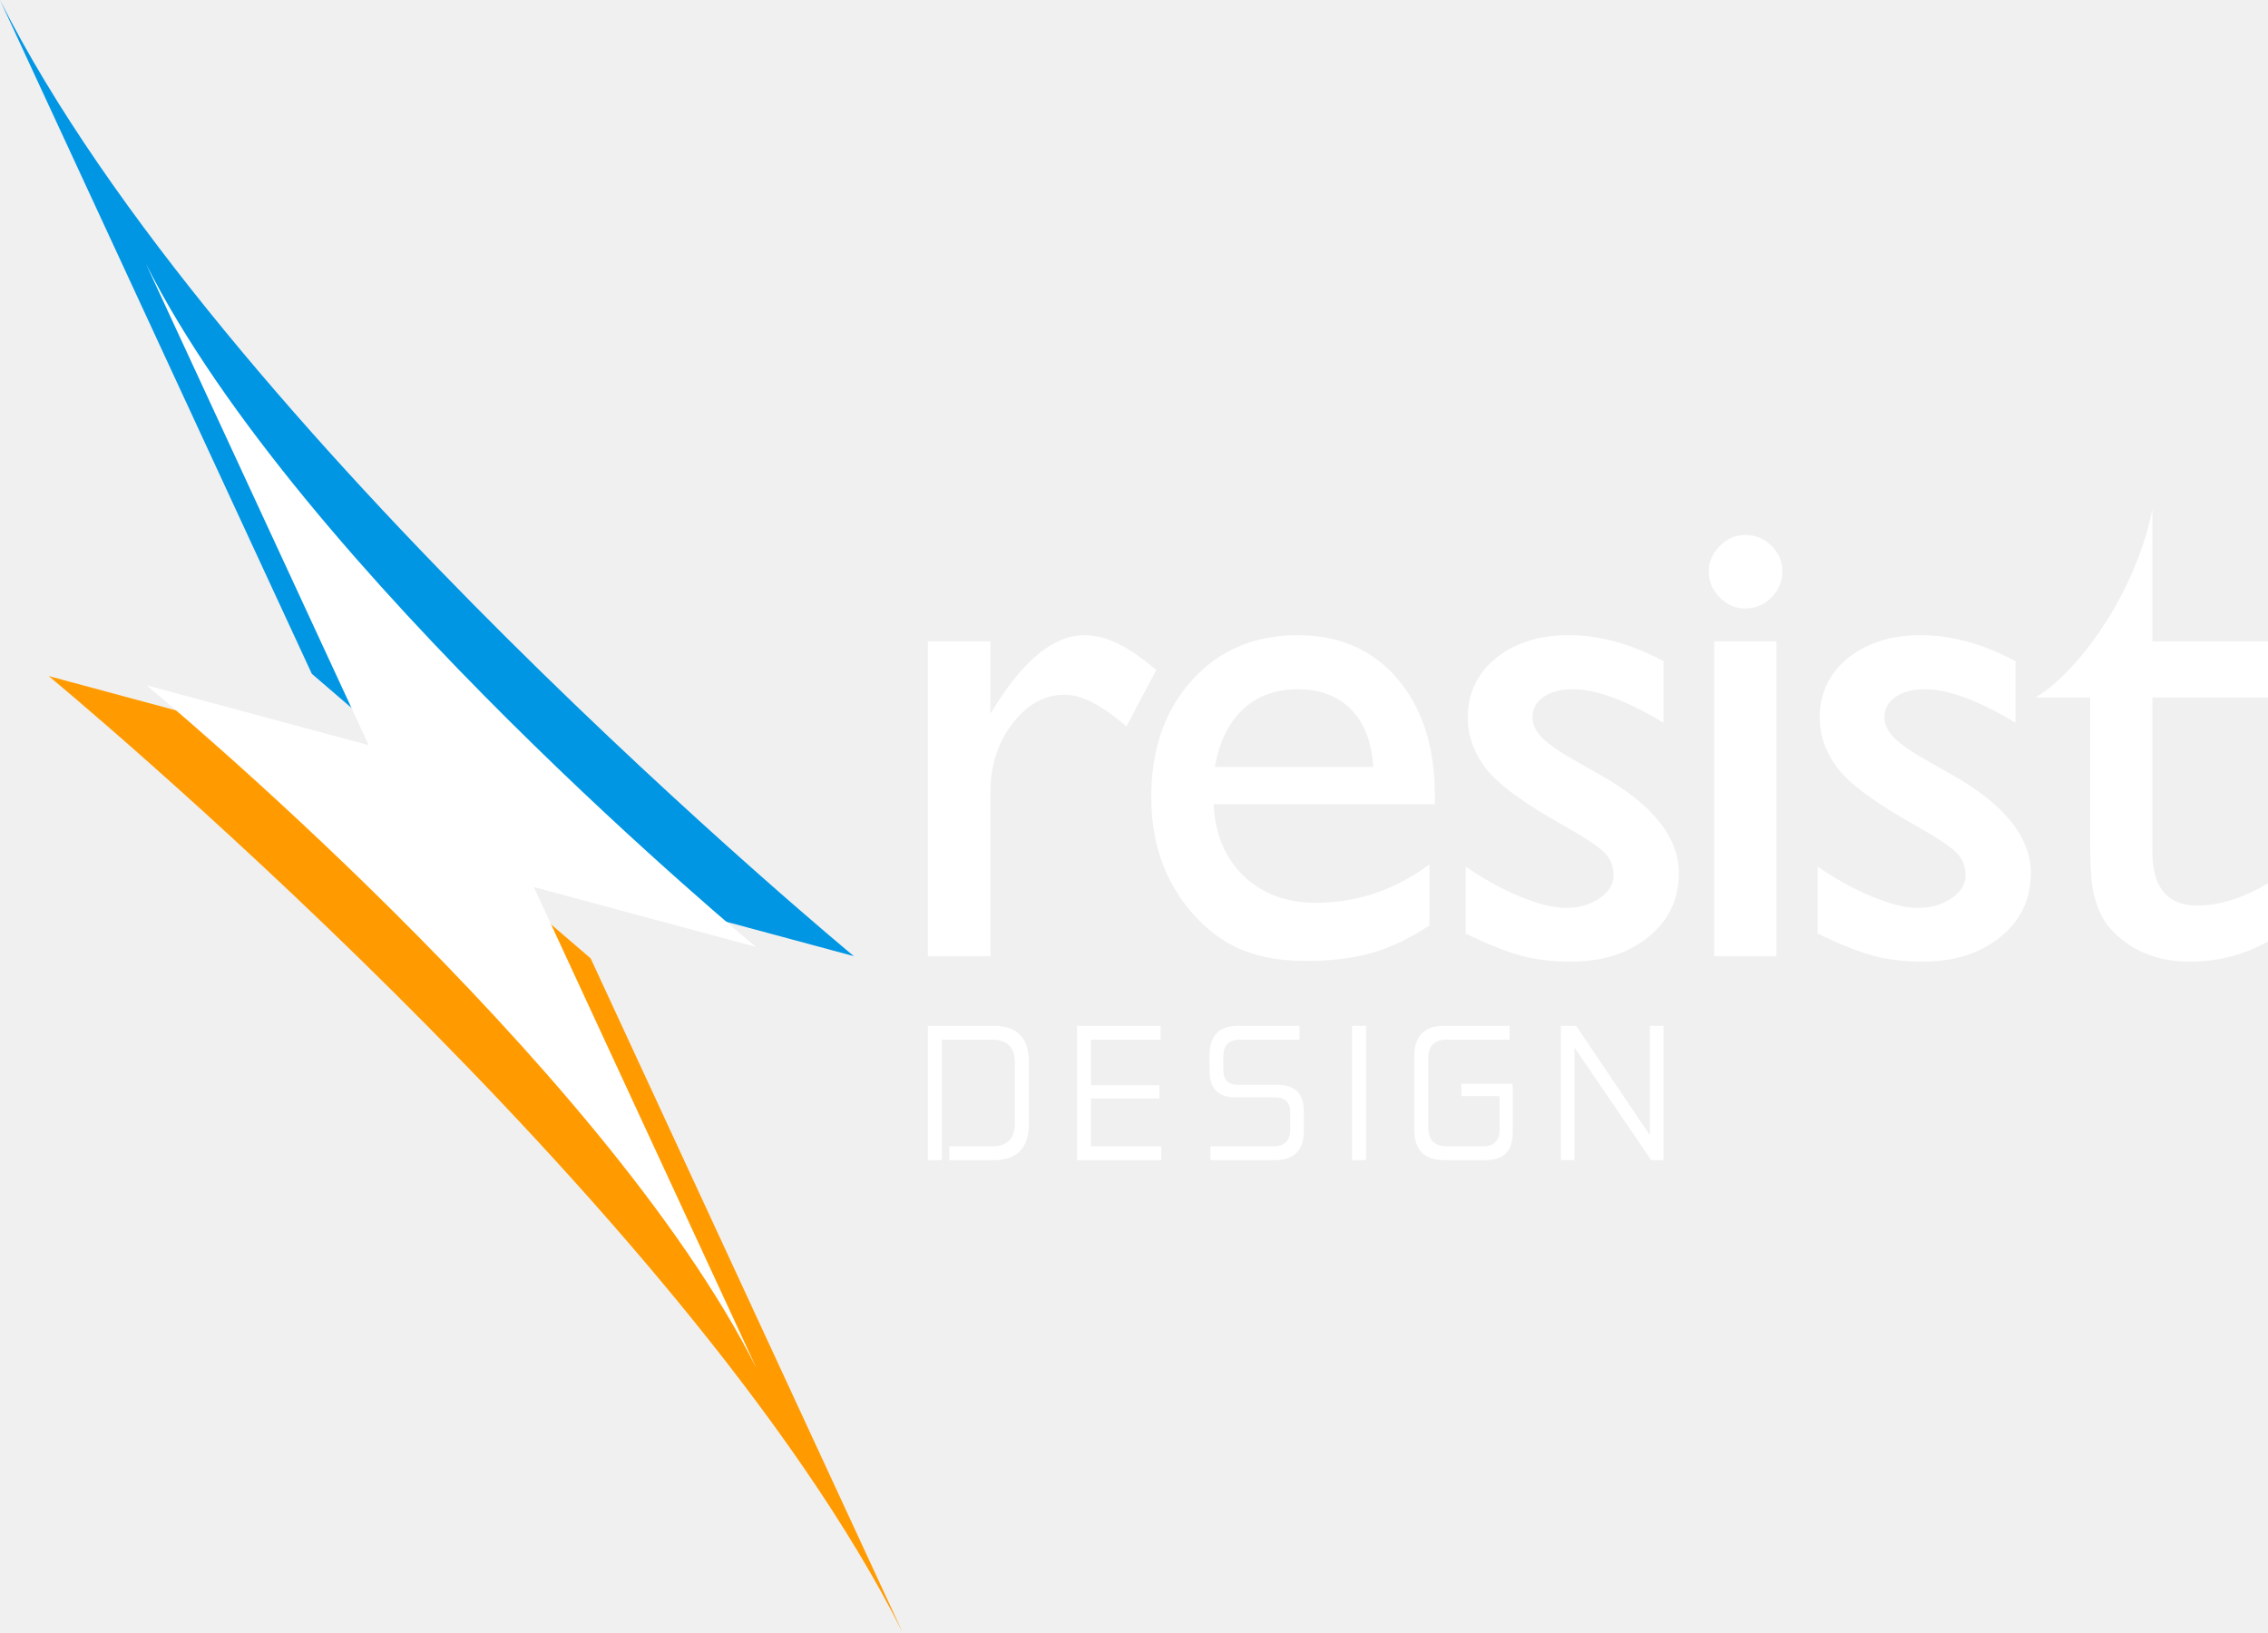
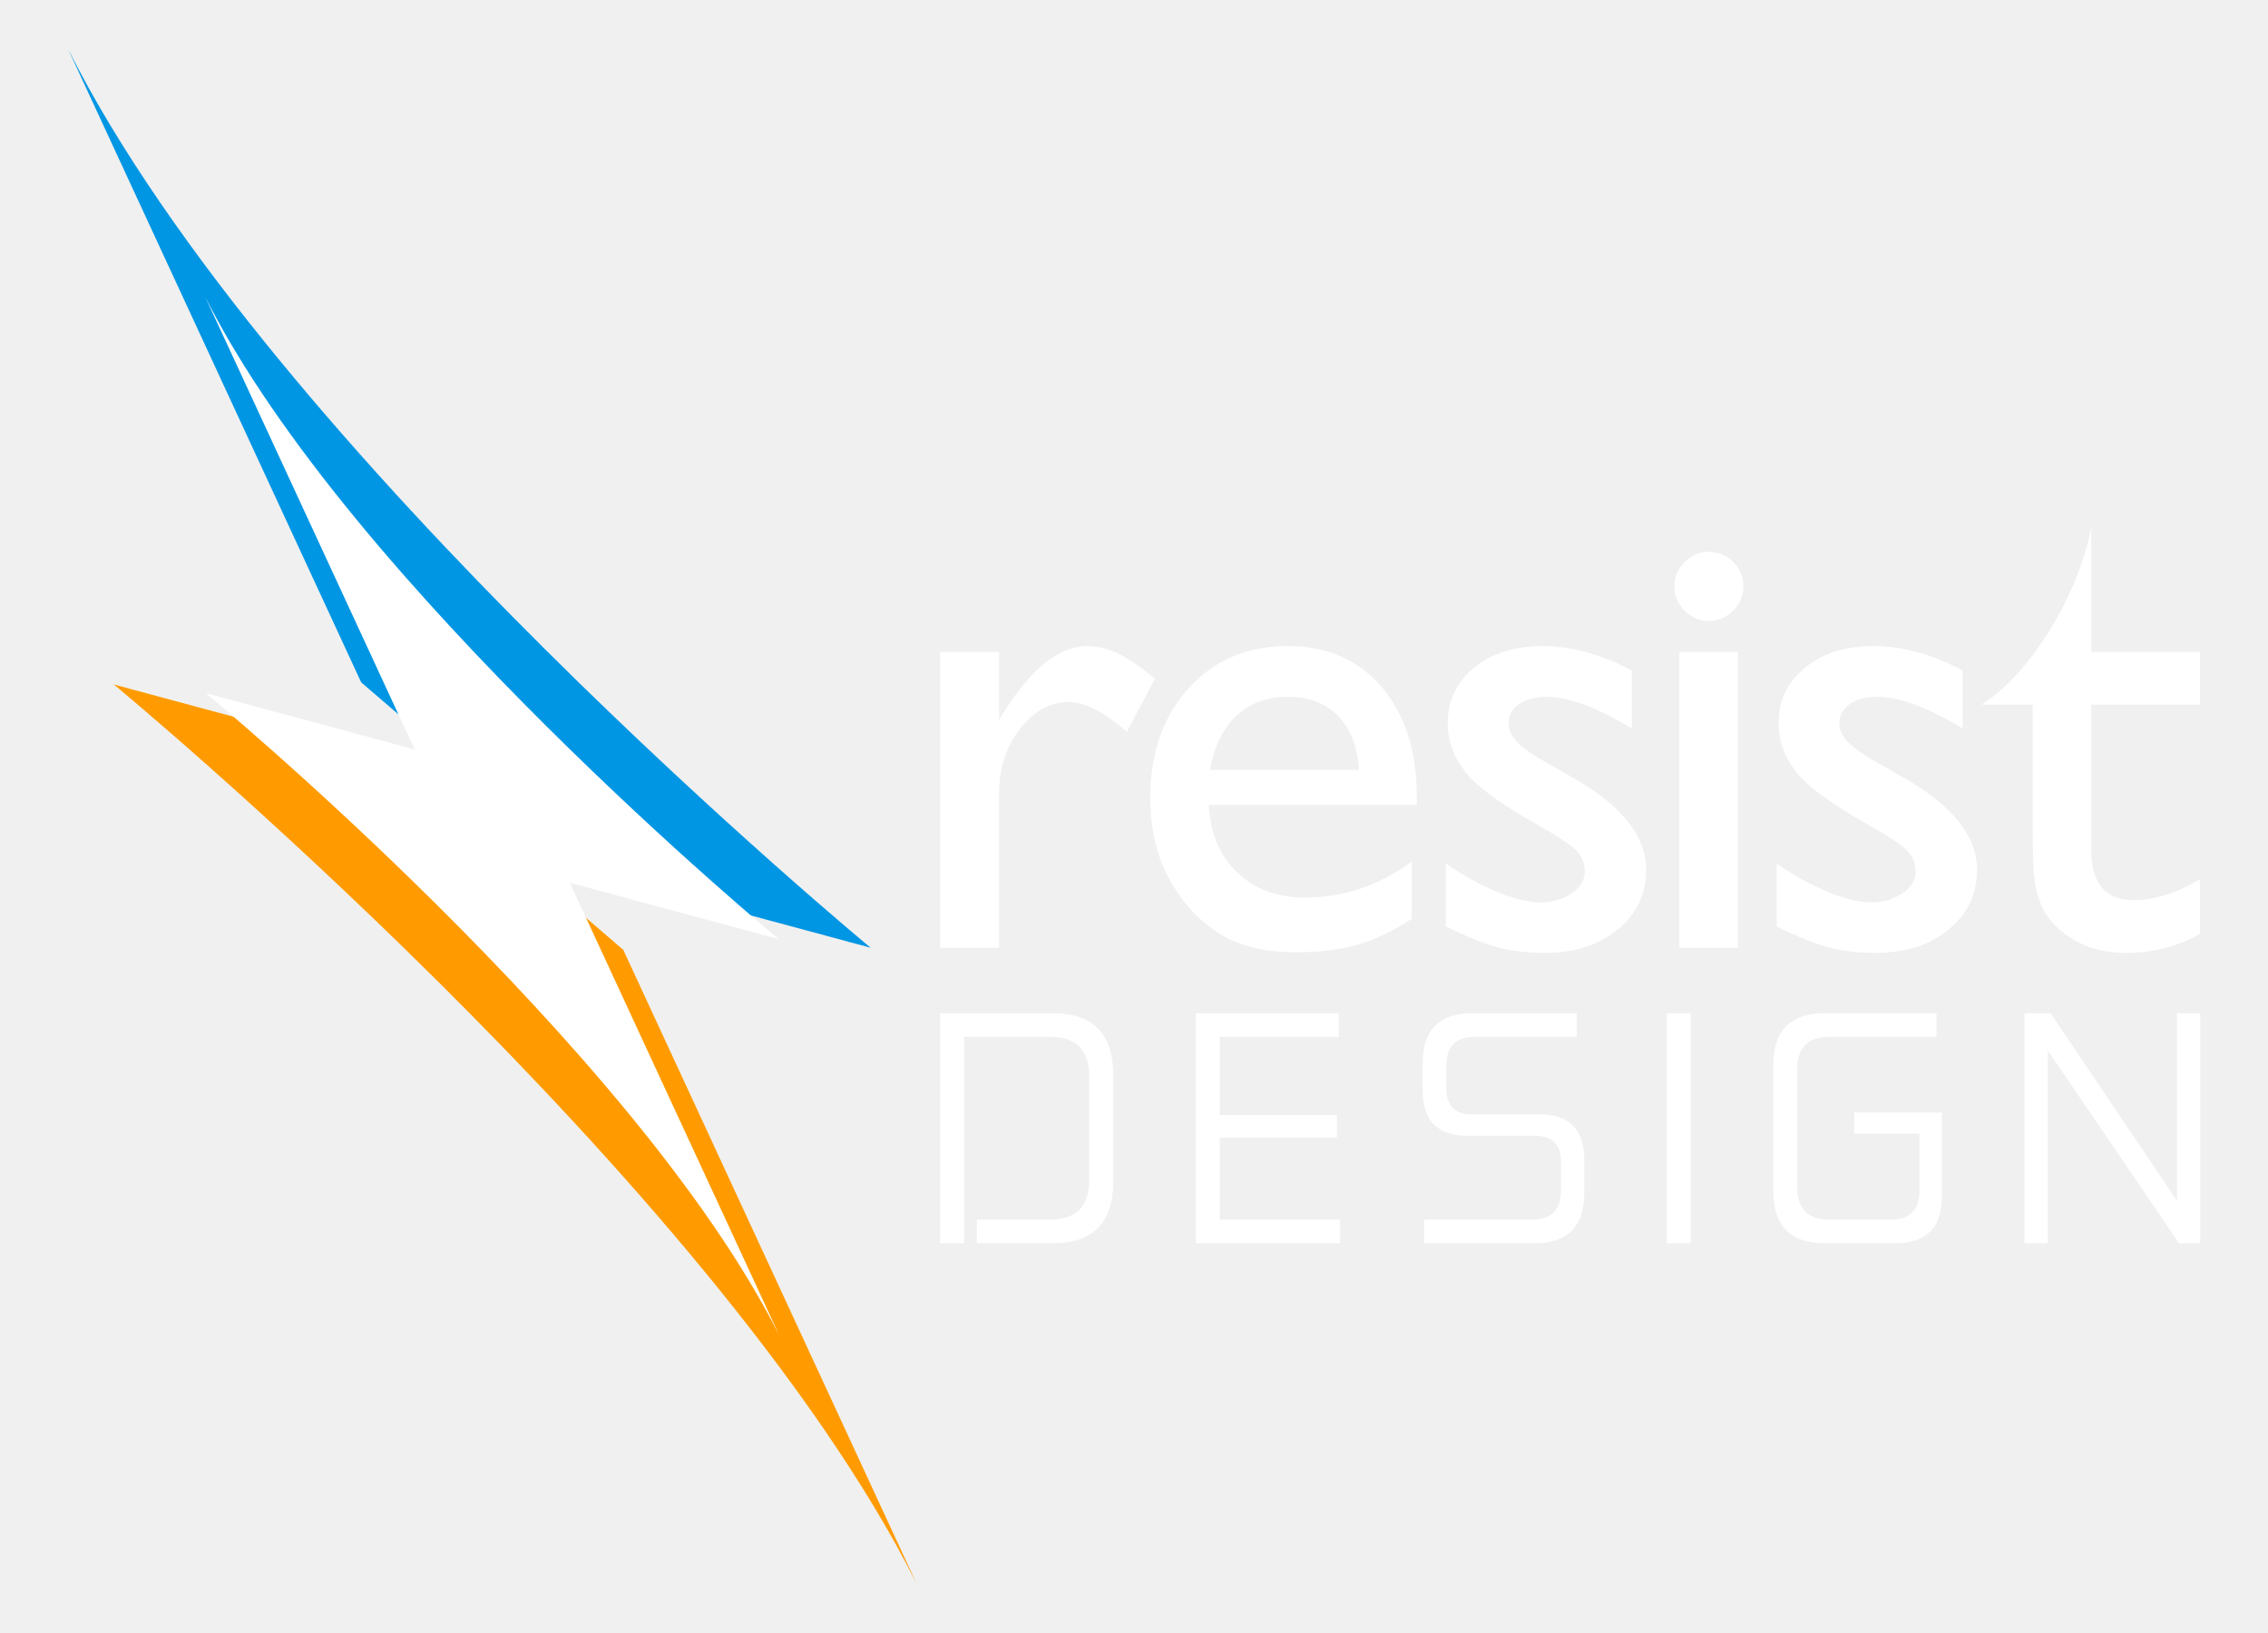
- <svg xmlns="http://www.w3.org/2000/svg" version="1.1" id="Layer_1" x="0px" y="0px" width="234.994px" height="169.114px" viewBox="0 0 234.994 169.114" enable-background="new 0 0 234.994 169.114" xml:space="preserve">
+ <svg xmlns="http://www.w3.org/2000/svg" version="1.1" id="Layer_1" x="0px" y="0px" width="250px" height="179.913px" viewBox="0 0 250 179.913" enable-background="new 0 0 250 179.913" xml:space="preserve">
  <g>
    <g>
-       <path fill="#FFFFFF" d="M102.981,73.364l-0.355,0.567v-7.48h-6.488v32.616h6.488V82.015    c0-2.718,0.762-5.07,2.287-7.055c1.524-1.985,3.327-2.978,5.406-2.978    c1.914,0,4.037,1.271,6.392,3.277l3.099-5.844c-2.773-2.315-5.036-3.601-7.47-3.601    C109.22,65.813,106.1,68.33,102.981,73.364z" />
-       <path fill="#FFFFFF" d="M134.461,65.813c-4.491,0-8.142,1.554-10.955,4.662s-4.219,7.144-4.219,12.107    c0,3.309,0.668,6.222,2.003,8.739c1.335,2.517,3.114,4.52,5.336,6.009    c2.222,1.489,5.129,2.233,8.721,2.233c2.623,0,4.91-0.284,6.86-0.851    c1.95-0.567,3.917-1.513,5.903-2.836v-6.31c-3.592,2.647-7.516,3.971-11.77,3.971    c-3.049,0-5.536-0.922-7.463-2.765c-1.926-1.843-2.972-4.325-3.138-7.445h22.937v-0.815    c0-5.081-1.288-9.135-3.864-12.16C142.237,67.326,138.787,65.813,134.461,65.813z M125.882,79.462    c0.449-2.576,1.412-4.561,2.889-5.956c1.477-1.394,3.374-2.092,5.69-2.092    s4.16,0.697,5.53,2.092c1.371,1.394,2.139,3.38,2.304,5.956H125.882z" />
-       <path fill="#FFFFFF" d="M165.8,80.283l-2.306-1.312c-1.749-0.968-2.972-1.795-3.667-2.482    c-0.695-0.685-1.044-1.407-1.044-2.166c0-0.874,0.384-1.579,1.152-2.111    c0.768-0.532,1.779-0.799,3.031-0.799c2.434,0,5.566,1.158,9.395,3.474v-6.381    c-3.356-1.796-6.63-2.694-9.82-2.694c-3.073,0-5.584,0.792-7.534,2.375    c-1.95,1.584-2.925,3.628-2.925,6.133c0,1.938,0.644,3.728,1.932,5.371    c1.288,1.643,4.012,3.622,8.172,5.938c2.08,1.182,3.433,2.086,4.059,2.712    s0.939,1.412,0.939,2.358c0,0.922-0.484,1.714-1.454,2.375c-0.969,0.662-2.127,0.993-3.474,0.993    c-1.3,0-2.901-0.396-4.804-1.188c-1.903-0.792-3.764-1.826-5.584-3.102v6.949    c2.293,1.111,4.195,1.873,5.708,2.287s3.238,0.62,5.176,0.62c3.285,0,5.974-0.857,8.065-2.568    c2.092-1.714,3.138-3.906,3.138-6.576C173.956,86.757,171.236,83.356,165.8,80.283z" />
+       <path fill="#FFFFFF" d="M110.484,78.764l-0.355,0.567v-7.48h-6.488v32.616h6.488V87.414    c0-2.718,0.762-5.07,2.287-7.055c1.524-1.985,3.327-2.978,5.406-2.978    c1.914,0,4.037,1.271,6.392,3.277l3.099-5.844c-2.773-2.315-5.036-3.601-7.47-3.601    C116.723,71.213,113.603,73.73,110.484,78.764z" />
+       <path fill="#FFFFFF" d="M141.964,71.213c-4.491,0-8.142,1.554-10.955,4.662s-4.219,7.144-4.219,12.107    c0,3.309,0.668,6.222,2.003,8.739c1.335,2.517,3.114,4.52,5.336,6.009    c2.222,1.489,5.129,2.233,8.721,2.233c2.623,0,4.91-0.284,6.86-0.851    c1.95-0.567,3.917-1.513,5.903-2.836v-6.31c-3.592,2.647-7.516,3.971-11.77,3.971    c-3.049,0-5.536-0.922-7.463-2.765c-1.926-1.843-2.972-4.325-3.138-7.445h22.937v-0.815    c0-5.081-1.288-9.135-3.864-12.16C149.74,72.725,146.289,71.213,141.964,71.213z M133.385,84.862    c0.449-2.576,1.412-4.561,2.889-5.956c1.477-1.394,3.374-2.092,5.69-2.092    s4.16,0.697,5.53,2.092c1.371,1.394,2.139,3.38,2.304,5.956H133.385z" />
+       <path fill="#FFFFFF" d="M173.303,85.683l-2.306-1.312c-1.749-0.968-2.972-1.795-3.667-2.482    c-0.695-0.685-1.044-1.407-1.044-2.166c0-0.874,0.384-1.579,1.152-2.111    c0.768-0.532,1.779-0.799,3.031-0.799c2.434,0,5.566,1.158,9.395,3.474v-6.381    c-3.356-1.796-6.63-2.694-9.82-2.694c-3.073,0-5.584,0.792-7.534,2.375    c-1.95,1.584-2.925,3.628-2.925,6.133c0,1.938,0.644,3.728,1.932,5.371    c1.288,1.643,4.012,3.622,8.172,5.938c2.08,1.182,3.433,2.086,4.059,2.712    c0.626,0.626,0.939,1.412,0.939,2.358c0,0.922-0.484,1.714-1.453,2.375    c-0.969,0.662-2.127,0.993-3.474,0.993c-1.3,0-2.901-0.396-4.804-1.188    c-1.903-0.792-3.764-1.826-5.584-3.102v6.949c2.293,1.111,4.195,1.873,5.708,2.287    c1.513,0.414,3.238,0.62,5.176,0.62c3.285,0,5.974-0.857,8.065-2.568    c2.092-1.714,3.138-3.906,3.138-6.576C181.459,92.157,178.739,88.755,173.303,85.683z" />
      <g>
-         <rect x="177.614" y="66.451" fill="#FFFFFF" width="6.452" height="32.616" />
-         <path fill="#FFFFFF" d="M180.805,63.048c1.064,0,1.974-0.378,2.73-1.134     c0.756-0.756,1.134-1.654,1.134-2.694c0-1.064-0.378-1.962-1.134-2.694     c-0.756-0.733-1.666-1.099-2.73-1.099c-0.993,0-1.867,0.384-2.623,1.152     c-0.756,0.768-1.134,1.649-1.134,2.641c0,1.016,0.378,1.908,1.134,2.677     C178.938,62.664,179.812,63.048,180.805,63.048z" />
+         <rect x="185.117" y="71.851" fill="#FFFFFF" width="6.452" height="32.616" />
+         <path fill="#FFFFFF" d="M188.308,68.447c1.064,0,1.974-0.378,2.73-1.134     c0.756-0.756,1.134-1.654,1.134-2.694c0-1.064-0.378-1.962-1.134-2.694     c-0.756-0.733-1.666-1.099-2.73-1.099c-0.993,0-1.867,0.384-2.623,1.152     c-0.756,0.768-1.134,1.649-1.134,2.641c0,1.016,0.378,1.908,1.134,2.677     C186.441,68.063,187.315,68.447,188.308,68.447z" />
      </g>
-       <path fill="#FFFFFF" d="M202.268,80.283l-2.306-1.312c-1.749-0.968-2.972-1.795-3.667-2.482    c-0.695-0.685-1.044-1.407-1.044-2.166c0-0.874,0.384-1.579,1.152-2.111    c0.768-0.532,1.778-0.799,3.031-0.799c2.434,0,5.566,1.158,9.395,3.474v-6.381    c-3.356-1.796-6.629-2.694-9.82-2.694c-3.073,0-5.584,0.792-7.534,2.375    c-1.95,1.584-2.925,3.628-2.925,6.133c0,1.938,0.644,3.728,1.932,5.371    c1.288,1.643,4.012,3.622,8.172,5.938c2.08,1.182,3.433,2.086,4.059,2.712    s0.939,1.412,0.939,2.358c0,0.922-0.485,1.714-1.454,2.375c-0.969,0.662-2.127,0.993-3.474,0.993    c-1.3,0-2.901-0.396-4.804-1.188c-1.903-0.792-3.764-1.826-5.584-3.102v6.949    c2.293,1.111,4.195,1.873,5.708,2.287s3.238,0.62,5.176,0.62c3.285,0,5.974-0.857,8.065-2.568    c2.092-1.714,3.137-3.906,3.137-6.576C210.424,86.757,207.704,83.356,202.268,80.283z" />
-       <path fill="#FFFFFF" d="M227.656,93.82c-3.096,0-4.644-1.863-4.644-5.592V72.265h11.983v-5.814h-11.983    V52.731c0,0-0.874,5.552-4.777,11.664c-3.903,6.113-7.347,7.87-7.347,7.87h5.672v14.464    c0,2.954,0.136,4.957,0.408,6.009c0.272,1.052,0.609,1.903,1.01,2.553    c0.402,0.65,0.91,1.235,1.524,1.755c1.962,1.725,4.42,2.588,7.374,2.588    c2.931,0,5.637-0.697,8.118-2.092v-6.027C232.418,93.052,229.972,93.82,227.656,93.82z" />
+       <path fill="#FFFFFF" d="M209.771,85.683l-2.306-1.312c-1.749-0.968-2.972-1.795-3.667-2.482    c-0.695-0.685-1.044-1.407-1.044-2.166c0-0.874,0.384-1.579,1.152-2.111    c0.768-0.532,1.778-0.799,3.031-0.799c2.434,0,5.566,1.158,9.395,3.474v-6.381    c-3.356-1.796-6.629-2.694-9.82-2.694c-3.073,0-5.584,0.792-7.534,2.375    c-1.95,1.584-2.925,3.628-2.925,6.133c0,1.938,0.644,3.728,1.932,5.371    c1.288,1.643,4.012,3.622,8.172,5.938c2.08,1.182,3.433,2.086,4.059,2.712    c0.626,0.626,0.939,1.412,0.939,2.358c0,0.922-0.485,1.714-1.454,2.375    c-0.969,0.662-2.127,0.993-3.474,0.993c-1.3,0-2.901-0.396-4.804-1.188    c-1.903-0.792-3.764-1.826-5.584-3.102v6.949c2.293,1.111,4.195,1.873,5.708,2.287    s3.238,0.62,5.176,0.62c3.285,0,5.974-0.857,8.065-2.568c2.092-1.714,3.137-3.906,3.137-6.576    C217.927,92.157,215.207,88.755,209.771,85.683z" />
+       <path fill="#FFFFFF" d="M235.159,99.22c-3.096,0-4.644-1.863-4.644-5.592v-15.963h11.983v-5.814h-11.983    V58.131c0,0-0.874,5.552-4.777,11.664c-3.903,6.113-7.347,7.87-7.347,7.87h5.672v14.464    c0,2.954,0.136,4.957,0.408,6.009c0.272,1.052,0.609,1.903,1.01,2.553    c0.402,0.65,0.91,1.235,1.524,1.755c1.962,1.725,4.42,2.588,7.374,2.588    c2.931,0,5.637-0.697,8.118-2.092v-6.027C239.921,98.452,237.475,99.22,235.159,99.22z" />
    </g>
    <g>
      <g>
-         <path fill="#0096E4" d="M88.468,99.067c0,0-66.143-54.629-88.468-99.067l32.309,69.814l23.935,20.564     L88.468,99.067z" />
-         <path fill="#FF9B00" d="M93.51,169.114l-32.309-69.814L37.266,78.736L5.043,70.047     C5.043,70.047,71.186,124.676,93.51,169.114z" />
+         <path fill="#0096E4" d="M95.971,104.467c0,0-66.143-54.629-88.468-99.067l32.309,69.814l23.935,20.564     L95.971,104.467z" />
+         <path fill="#FF9B00" d="M101.013,174.514l-32.309-69.814L44.769,84.136L12.545,75.447     C12.545,75.447,78.688,130.075,101.013,174.514z" />
      </g>
      <g>
-         <path fill="#FFFFFF" d="M55.307,91.904l23.025,6.208c0,0-47.262-39.034-63.214-70.787l23.086,49.885     l-23.025-6.208c0,0,47.262,39.034,63.214,70.787L55.307,91.904z" />
+         <path fill="#FFFFFF" d="M62.81,97.304l23.025,6.208c0,0-47.262-39.034-63.214-70.787l23.086,49.885     l-23.025-6.208c0,0,47.262,39.034,63.214,70.787L62.81,97.304z" />
      </g>
    </g>
    <g>
-       <path fill="#FFFFFF" d="M102.943,106.286c2.44,0,3.659,1.245,3.659,3.736v6.442    c0,2.49-1.22,3.735-3.659,3.735h-4.593v-1.429h4.441c1.576,0,2.363-0.801,2.363-2.402v-6.251    c0-1.601-0.788-2.401-2.363-2.401H97.587v12.484h-1.449v-13.913H102.943z" />
-       <path fill="#FFFFFF" d="M120.249,106.286v1.43h-7.204v4.726h7.09v1.373h-7.09v4.956h7.281v1.429h-8.729    v-13.913H120.249z" />
-       <path fill="#FFFFFF" d="M134.64,106.286v1.43h-6.175c-1.144,0-1.716,0.591-1.716,1.772v1.334    c0,1.055,0.515,1.582,1.544,1.582h4.098c1.804,0,2.706,0.921,2.706,2.763v1.982    c0,2.034-0.997,3.05-2.992,3.05h-6.69v-1.429h6.538c1.156,0,1.734-0.591,1.734-1.773v-1.715    c0-1.055-0.514-1.582-1.544-1.582h-4.117c-1.804,0-2.706-0.921-2.706-2.763v-1.601    c0-2.033,0.997-3.05,2.992-3.05H134.64z" />
-       <path fill="#FFFFFF" d="M141.54,106.286v13.913h-1.449v-13.913H141.54z" />
-       <path fill="#FFFFFF" d="M156.407,106.286v1.43h-6.499c-1.283,0-1.925,0.654-1.925,1.963v7.128    c0,1.308,0.642,1.963,1.925,1.963h3.736c1.156,0,1.735-0.579,1.735-1.735v-3.469h-3.946v-1.277    h5.299v5.089c0,1.881-0.934,2.821-2.802,2.821h-4.288c-2.071,0-3.107-1.055-3.107-3.164v-7.586    c0-2.108,1.036-3.164,3.107-3.164H156.407z" />
-       <path fill="#FFFFFF" d="M163.307,106.286l7.643,11.34v-11.34h1.41v13.913h-1.277l-7.948-11.664v11.664    h-1.41v-13.913H163.307z" />
+       <path fill="#FFFFFF" d="M116.04,111.685c4.445,0,6.668,2.269,6.668,6.807v11.738    c0,4.537-2.222,6.806-6.668,6.806h-8.369v-2.604h8.091c2.871,0,4.307-1.459,4.307-4.377v-11.391    c0-2.917-1.436-4.375-4.307-4.375h-9.48v22.747h-2.64V111.685H116.04z" />
+       <path fill="#FFFFFF" d="M147.575,111.685v2.605h-13.127v8.612h12.919v2.501h-12.919v9.03h13.266v2.604    H131.808V111.685H147.575z" />
+       <path fill="#FFFFFF" d="M173.796,111.685v2.605H162.544c-2.084,0-3.126,1.076-3.126,3.229v2.431    c0,1.922,0.938,2.883,2.813,2.883h7.467c3.287,0,4.931,1.678,4.931,5.035v3.611    c0,3.705-1.817,5.557-5.451,5.557h-12.19v-2.604h11.913c2.106,0,3.159-1.077,3.159-3.231v-3.125    c0-1.922-0.937-2.883-2.813-2.883h-7.502c-3.288,0-4.931-1.678-4.931-5.035v-2.917    c0-3.704,1.817-5.557,5.452-5.557H173.796z" />
+       <path fill="#FFFFFF" d="M186.369,111.685v25.352H183.729V111.685H186.369z" />
+       <path fill="#FFFFFF" d="M213.458,111.685v2.605h-11.843c-2.338,0-3.507,1.192-3.507,3.577v12.989    c0,2.384,1.169,3.577,3.507,3.577h6.808c2.106,0,3.161-1.054,3.161-3.161v-6.321h-7.189v-2.327h9.655    v9.273c0,3.427-1.701,5.139-5.105,5.139h-7.814c-3.774,0-5.661-1.922-5.661-5.765v-13.823    c0-3.842,1.887-5.765,5.661-5.765H213.458z" />
+       <path fill="#FFFFFF" d="M226.032,111.685l13.926,20.663V111.685h2.57v25.352h-2.327L225.719,115.783v21.254    h-2.57V111.685H226.032z" />
    </g>
  </g>
</svg>
